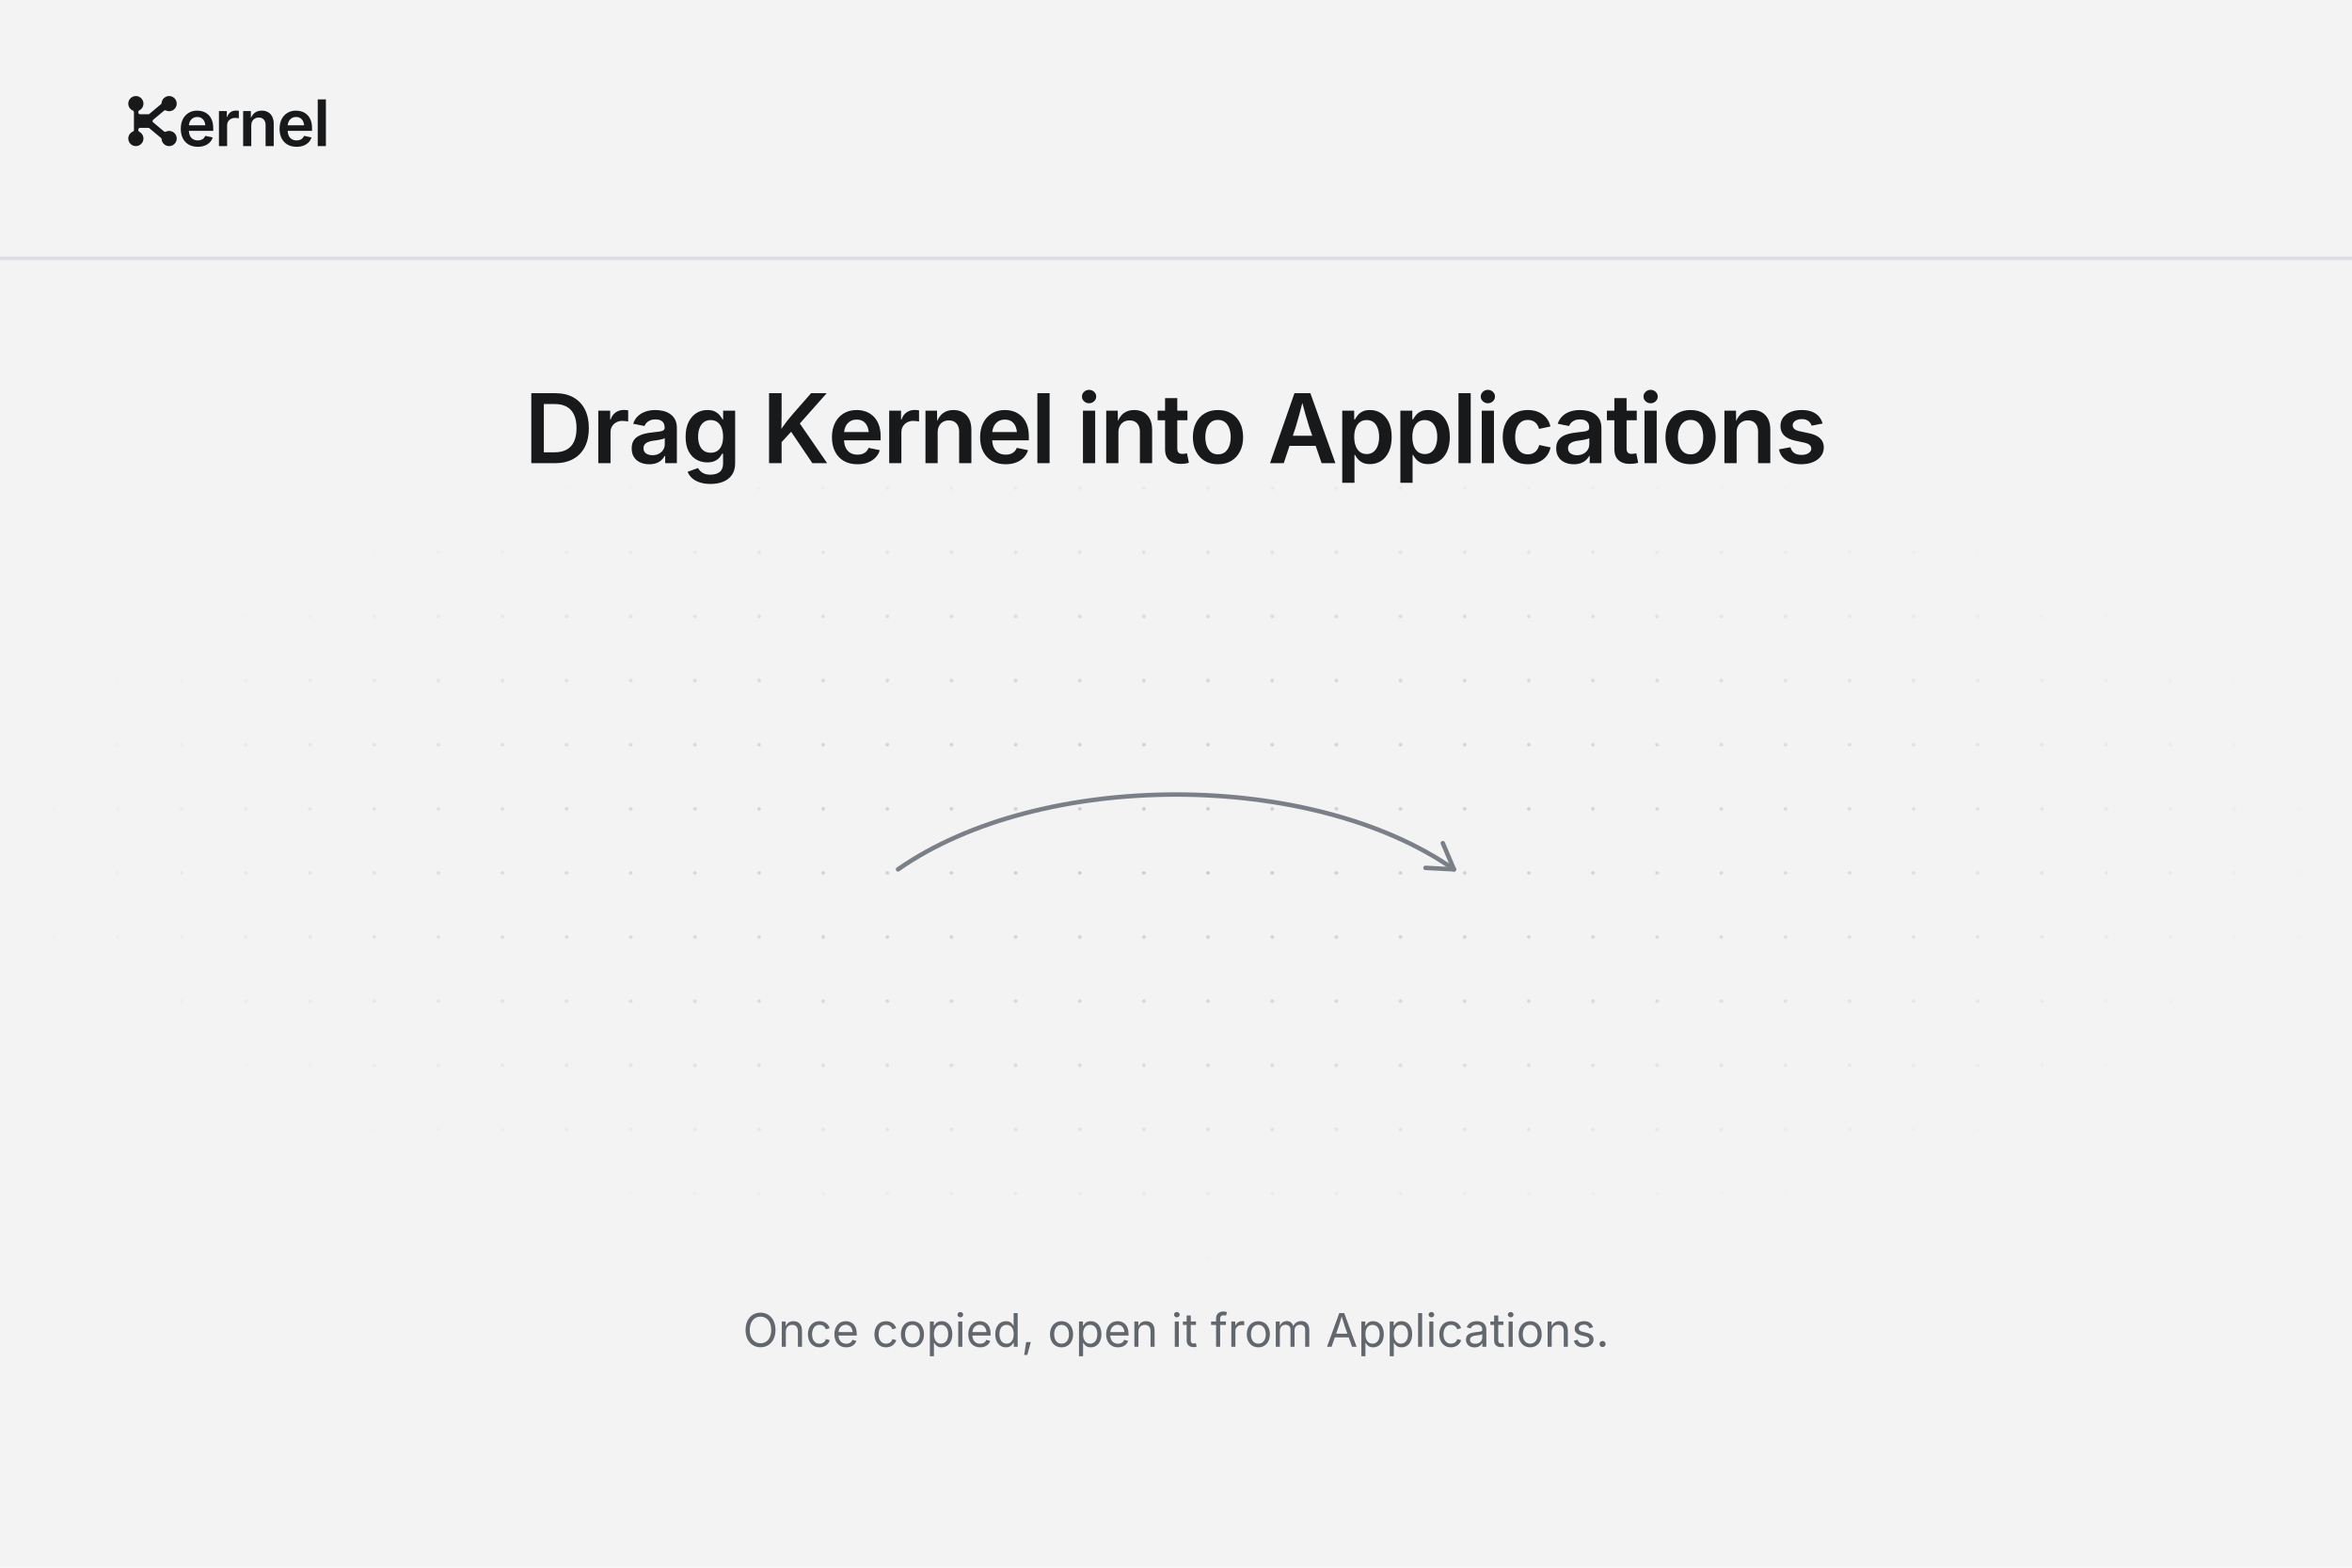
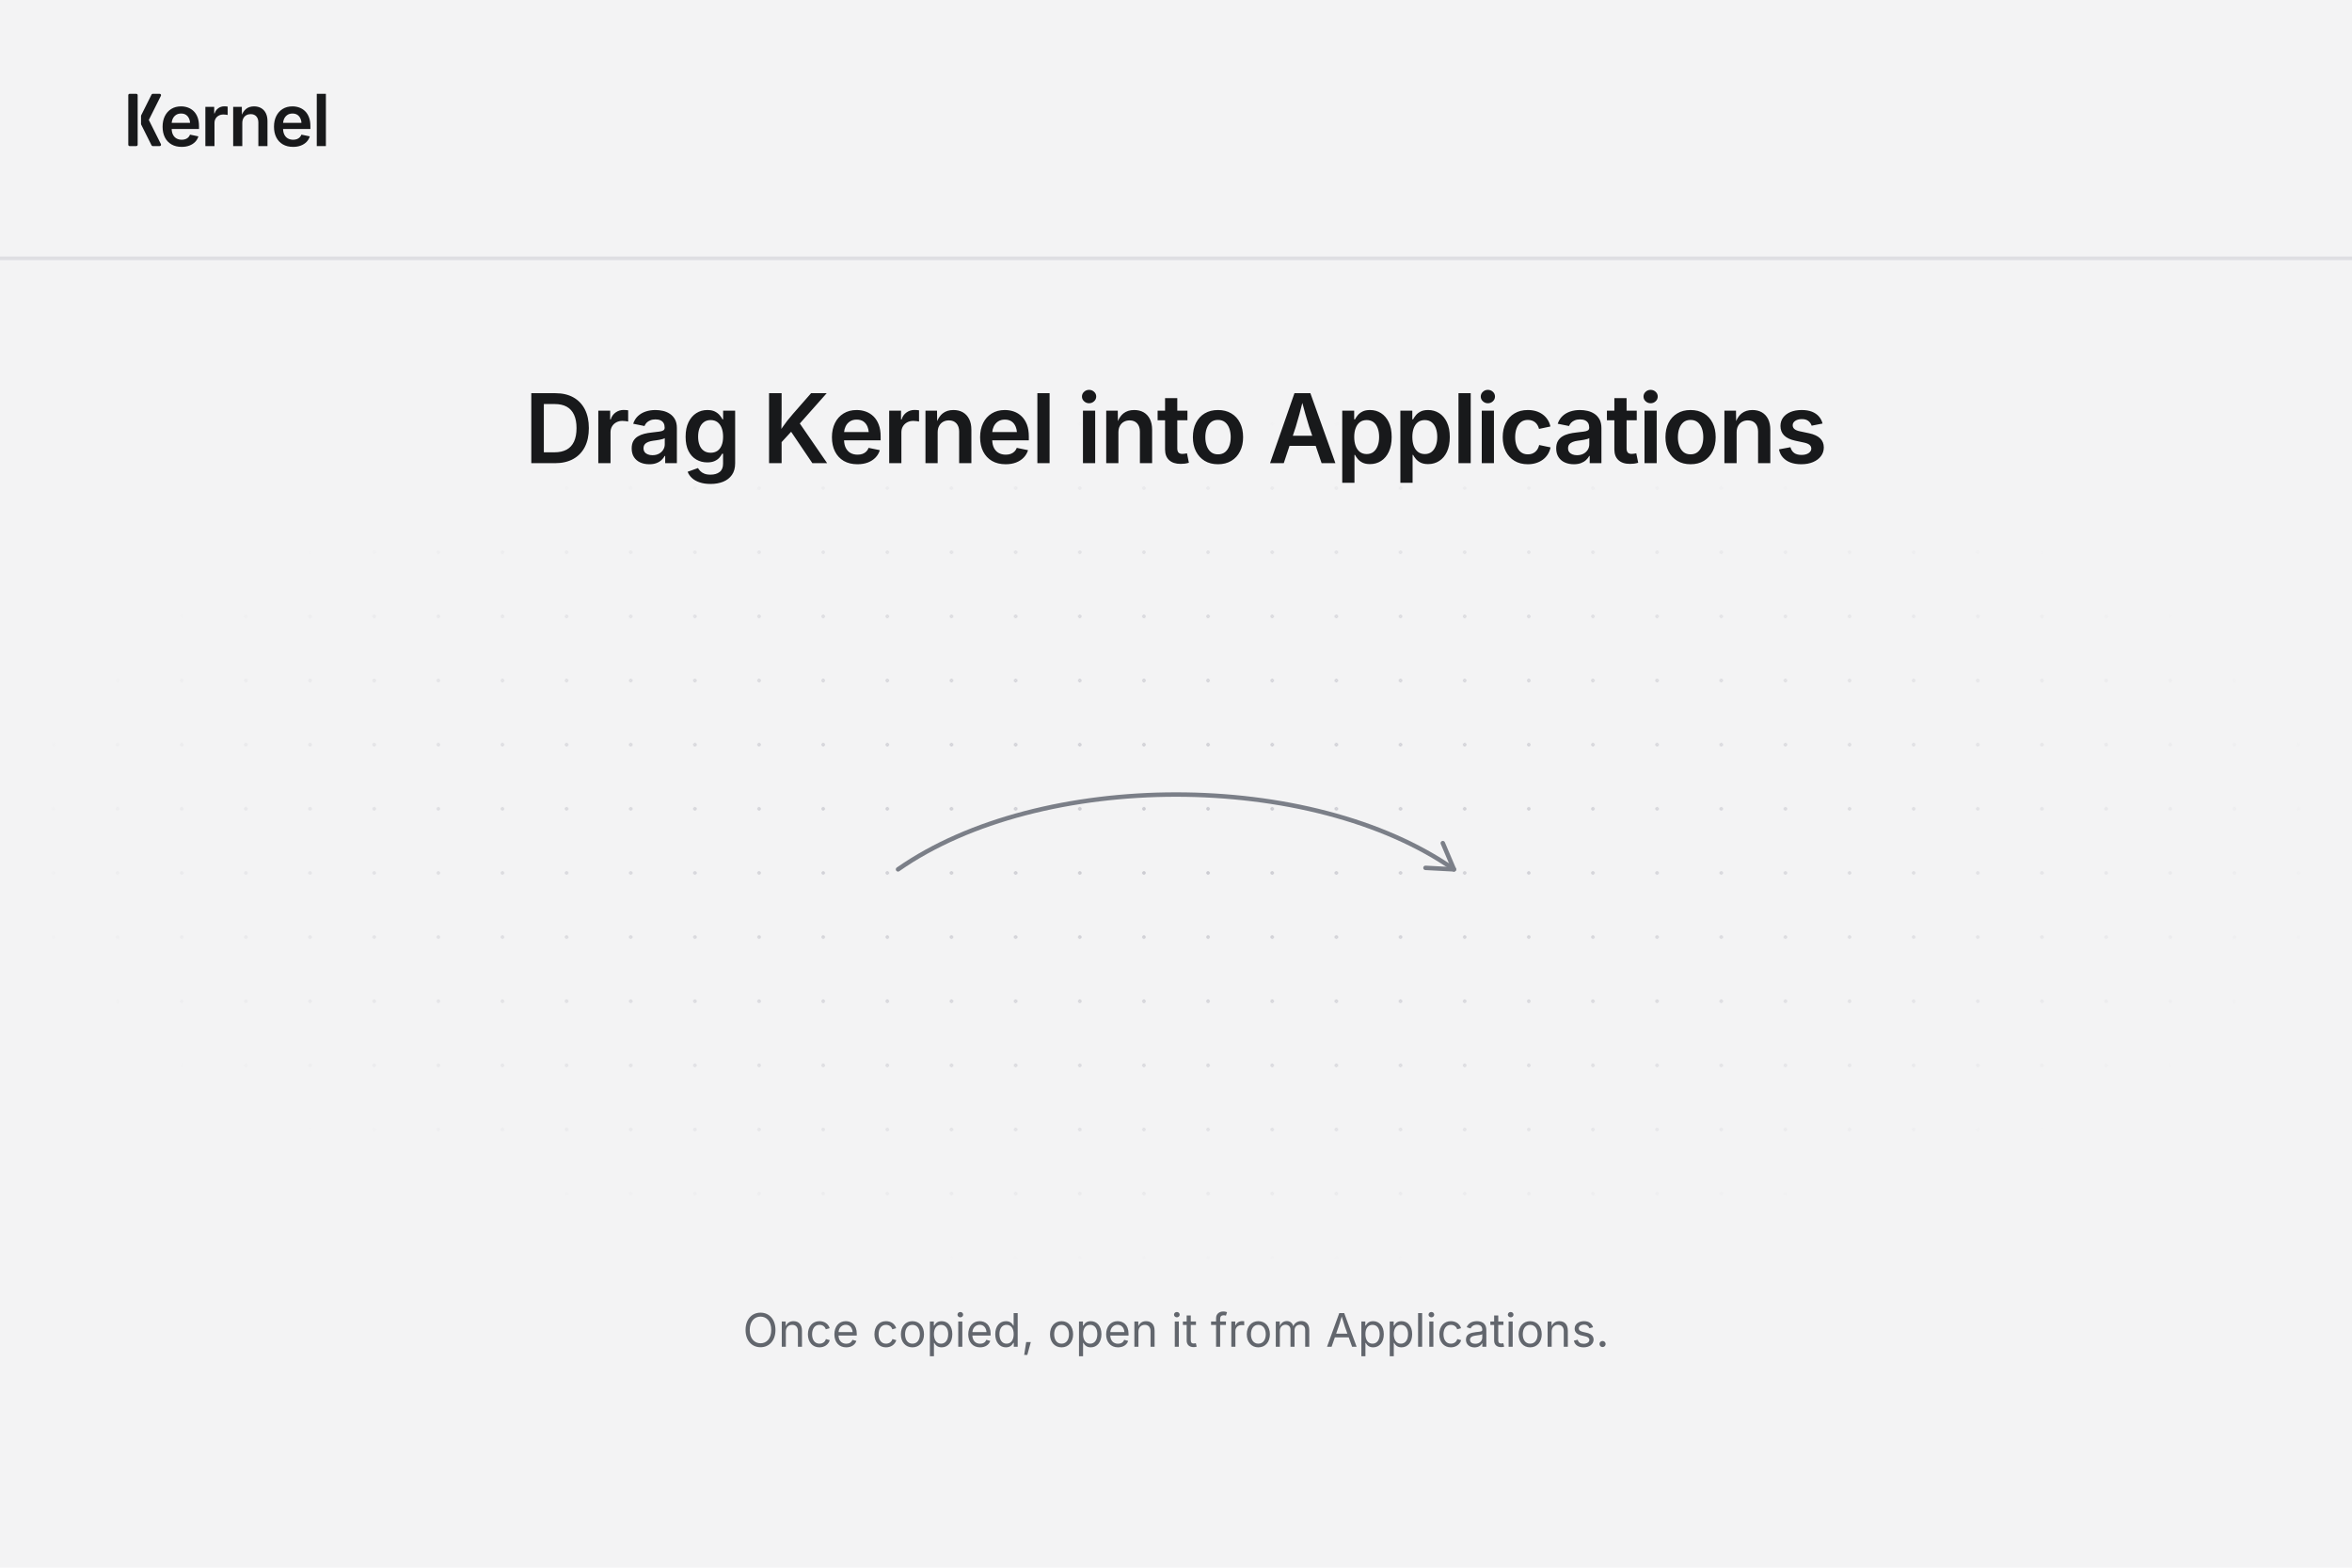
<svg xmlns="http://www.w3.org/2000/svg" viewBox="0 0 660 440" width="660" height="440">
  <rect width="660" height="440" fill="#f3f3f4" />
  <defs>
    <pattern id="dots" x="6" y="2" width="18" height="18" patternUnits="userSpaceOnUse">
      <circle cx="9" cy="9" r="0.5" fill="#c9c9cf" />
    </pattern>
    <radialGradient id="fade" gradientUnits="userSpaceOnUse" cx="0" cy="0" r="1" gradientTransform="translate(330 236) scale(330 120)">
      <stop offset="0" stop-color="#fff" />
      <stop offset="0.55" stop-color="#fff" stop-opacity="0.6" />
      <stop offset="1" stop-color="#fff" stop-opacity="0" />
    </radialGradient>
    <mask id="dotfade">
      <rect x="0" y="73" width="660" height="335" fill="url(#fade)" />
    </mask>
  </defs>
  <rect width="660" height="408" fill="url(#dots)" mask="url(#dotfade)" />
  <rect x="0" y="72" width="660" height="1" fill="#dedee2" />
-   <g transform="translate(36 26.96) scale(0.03084)">
-     <path d="M36.77 129.84 L43.63 133.19 L45.51 134.52 L47.07 136.00 L48.45 137.70 L49.63 139.68 L50.48 141.70 L51.04 143.78 L51.32 146.07 L51.39 308.35 L51.19 310.93 L50.53 313.55 L49.50 315.92 L48.04 318.18 L46.29 320.09 L43.30 322.29 L37.56 325.03 L33.13 327.50 L29.62 329.78 L26.22 332.29 L22.64 335.32 L19.01 338.87 L15.65 342.66 L12.60 346.67 L10.03 350.59 L7.57 354.98 L5.58 359.23 L3.76 363.92 L2.38 368.40 L1.25 373.30 L0.47 378.31 L0.08 382.99 L0.00 387.17 L0.18 391.40 L1.23 399.40 L2.15 403.48 L3.32 407.54 L4.74 411.52 L6.41 415.41 L10.23 422.52 L12.55 426.05 L15.09 429.43 L17.80 432.61 L20.73 435.66 L26.83 440.95 L33.10 445.26 L39.76 448.83 L46.46 451.53 L53.78 453.61 L61.28 454.87 L68.83 455.29 L76.05 454.92 L83.56 453.71 L90.89 451.68 L97.92 448.88 L104.30 445.50 L110.60 441.23 L116.39 436.30 L121.58 430.80 L125.94 425.03 L129.83 418.55 L132.85 412.03 L135.17 405.23 L136.77 398.23 L137.63 391.10 L137.75 383.91 L137.12 376.76 L135.75 369.71 L133.64 362.84 L131.37 357.33 L128.45 351.75 L125.24 346.73 L121.38 341.75 L116.45 336.53 L111.30 332.08 L105.45 327.99 L98.63 324.11 L96.34 322.29 L94.65 320.39 L93.28 318.25 L92.27 315.92 L91.63 313.47 L91.40 310.89 L91.54 303.46 L92.39 300.08 L93.89 297.06 L96.35 294.07 L97.85 292.80 L99.49 291.73 L101.25 290.86 L103.11 290.22 L106.83 289.65 L182.90 289.65 L185.08 289.88 L187.31 290.43 L189.34 291.25 L191.33 292.41 L298.39 381.92 L300.75 385.01 L302.29 388.54 L302.77 390.63 L303.38 396.06 L304.27 401.01 L305.52 405.93 L307.01 410.38 L308.58 414.25 L310.41 418.07 L314.51 424.97 L317.27 428.76 L320.50 432.61 L323.77 435.98 L327.51 439.34 L331.22 442.22 L335.40 445.01 L339.47 447.34 L344.04 449.54 L349.52 451.66 L354.84 453.22 L360.59 454.40 L366.09 455.07 L371.96 455.29 L377.49 455.04 L383.31 454.28 L388.73 453.12 L394.35 451.42 L399.50 449.38 L404.76 446.78 L409.51 443.92 L414.27 440.48 L418.48 436.88 L422.61 432.70 L426.16 428.46 L429.80 423.27 L432.92 417.80 L435.55 412.03 L437.63 406.04 L439.08 400.26 L440.07 394.00 L440.48 387.72 L440.31 381.38 L439.62 375.46 L438.33 369.26 L436.47 363.19 L434.09 357.37 L431.34 352.08 L427.94 346.73 L424.05 341.72 L419.76 337.12 L415.68 333.44 L411.32 330.09 L407.03 327.30 L402.21 324.66 L397.20 322.42 L392.06 320.60 L386.75 319.18 L381.35 318.18 L376.26 317.65 L370.81 317.49 L365.70 317.74 L360.29 318.42 L356.10 319.25 L351.61 320.45 L346.46 322.24 L340.48 324.78 L336.85 325.58 L334.46 325.64 L332.13 325.36 L329.73 324.68 L327.55 323.69 L325.00 321.95 L226.46 239.54 L224.23 237.08 L222.62 234.35 L221.56 231.25 L221.15 228.11 L221.43 224.64 L222.46 221.28 L224.11 218.36 L226.42 215.76 L324.97 133.35 L327.41 131.66 L329.53 130.67 L331.92 129.96 L334.29 129.64 L336.63 129.67 L340.44 130.48 L346.78 133.16 L351.98 134.94 L356.48 136.11 L361.42 137.03 L366.93 137.63 L372.42 137.78 L377.91 137.50 L383.36 136.78 L389.10 135.53 L394.39 133.91 L399.85 131.73 L404.80 129.26 L409.82 126.21 L414.60 122.72 L418.78 119.09 L422.89 114.89 L427.18 109.61 L431.11 103.60 L434.39 97.25 L437.00 90.56 L438.90 83.63 L440.03 76.92 L440.49 69.75 L440.21 62.62 L439.26 55.88 L437.53 48.91 L435.09 42.15 L431.97 35.68 L428.18 29.58 L423.81 23.93 L418.84 18.74 L413.67 14.32 L409.57 11.40 L405.61 8.97 L401.45 6.79 L396.84 4.78 L392.42 3.21 L387.57 1.87 L383.02 0.94 L378.37 0.32 L373.73 0.02 L368.70 0.05 L364.06 0.40 L359.42 1.07 L354.50 2.14 L350.00 3.46 L345.29 5.21 L341.05 7.13 L336.95 9.33 L333.02 11.80 L329.25 14.53 L325.68 17.51 L322.32 20.73 L319.19 24.16 L316.29 27.80 L313.65 31.62 L309.89 38.23 L306.87 45.26 L305.43 49.68 L304.20 54.56 L303.39 59.14 L302.78 64.52 L302.30 66.64 L300.80 70.08 L298.53 73.10 L191.33 162.86 L189.34 164.02 L187.31 164.84 L185.07 165.40 L182.89 165.63 L106.98 165.63 L105.03 165.46 L103.11 165.05 L101.25 164.41 L99.49 163.55 L97.85 162.48 L96.24 161.11 L94.92 159.65 L93.79 158.05 L92.27 154.86 L91.51 151.58 L91.40 144.14 L91.78 141.09 L92.47 138.80 L93.54 136.55 L94.89 134.58 L96.59 132.75 L98.76 131.09 L105.02 127.56 L110.26 123.99 L115.43 119.70 L119.93 115.17 L123.46 110.96 L126.64 106.48 L129.45 101.76 L132.03 96.48 L134.31 90.52 L136.11 84.04 L137.22 77.76 L137.76 71.06 L137.67 64.68 L136.93 58.00 L135.63 51.76 L133.64 45.34 L131.02 39.10 L128.00 33.48 L124.27 27.89 L120.24 22.95 L115.52 18.16 L110.33 13.84 L105.06 10.24 L99.17 7.00 L93.31 4.46 L86.92 2.39 L80.69 1.01 L74.03 0.18 L67.65 0.00 L60.90 0.45 L54.27 1.56 L48.10 3.20 L43.33 4.91 L38.35 7.13 L33.85 9.57 L29.58 12.30 L25.23 15.59 L21.40 18.98 L17.60 22.89 L14.36 26.78 L11.38 30.95 L8.56 35.61 L6.28 40.14 L4.32 44.87 L2.62 50.05 L1.41 55.01 L0.57 60.02 L0.08 65.45 L0.02 70.56 L0.33 75.62 L1.07 81.02 L2.16 86.02 L3.72 91.24 L5.54 95.98 L7.73 100.60 L10.43 105.34 L13.29 109.58 L16.44 113.56 L20.13 117.56 L23.88 121.05 L28.14 124.44 L32.34 127.29 Z" fill="#18191b" />
+   <g transform="translate(36 26.33) scale(0.009847)" fill="#18191b">
+     <path d="M0 38.8A38.8 38.8 0 0 1 38.8 0L228.2 0A38.8 38.8 0 0 1 267 38.8L267 1451.2A38.8 38.8 0 0 1 228.2 1490L38.8 1490A38.8 38.8 0 0 1 0 1451.2ZM363 630.16A38.8 38.8 0 0 1 367.1 612.81L662.78 21.45A38.8 38.8 0 0 1 697.48 0L894.72 0A38.8 38.8 0 0 1 929.42 56.15L585 745L929.42 1433.85A38.8 38.8 0 0 1 894.72 1490L697.48 1490A38.8 38.8 0 0 1 662.78 1468.55L367.1 877.19A38.8 38.8 0 0 1 363 859.84Z" />
+     <path d="M1520.14 1512.56Q1352.02 1512.56 1230.2 1441.82Q1108.38 1371.08 1042.9 1242.08Q977.42 1113.08 977.42 937.84Q977.42 765.48 1042.12 635.02Q1106.82 504.56 1225.18 431.28Q1343.54 358 1503.1 358Q1605.78 358 1698.04 391.1Q1790.3 424.2 1861.7 492.94Q1933.1 561.68 1974.02 668.32Q2014.94 774.96 2014.94 922.4V1003.52H1100.14V827.04H1885.18L1763.74 879.44Q1763.74 784.56 1734.46 713.1Q1705.18 641.64 1647.62 601.78Q1590.06 561.92 1504.54 561.92Q1419.02 561.92 1358.9 602.42Q1298.78 642.92 1267.26 710.54Q1235.74 778.16 1235.74 860.88V983.12Q1235.74 1089.12 1271.72 1161.94Q1307.7 1234.76 1372.78 1271.7Q1437.86 1308.64 1523.66 1308.64Q1580.66 1308.64 1627.28 1292.34Q1673.9 1276.04 1707.5 1243.66Q1741.1 1211.28 1758.86 1163.64L1997.66 1213.08Q1970.94 1302.84 1905.7 1370.26Q1840.46 1437.68 1742.84 1475.12Q1645.22 1512.56 1520.14 1512.56Z" />
+     <path d="M2196.42 1490V372H2448.18V559.12H2460.18Q2490.82 461.88 2565.64 409.3Q2640.46 356.72 2736.5 356.72Q2758.66 356.72 2785.62 358.8Q2812.58 360.88 2831.46 364.4V603.36Q2815.54 598.12 2779.4 593.94Q2743.26 589.76 2709.06 589.76Q2636.62 589.76 2579.06 620.74Q2521.5 651.72 2488.92 706.26Q2456.34 760.8 2456.34 832.48V1490Z" />
+     <path d="M3248.88 835.12V1490H2988.96V372H3235.4L3238.92 648.4H3218.6Q3264.92 503.48 3356.18 430.74Q3447.44 358 3584.16 358Q3699.32 358 3785.22 407.2Q3871.12 456.4 3918.8 550.44Q3966.48 644.48 3966.48 779.28V1490H3706.56V819.12Q3706.56 706.68 3648.24 642.86Q3589.92 579.04 3487.68 579.04Q3418.84 579.04 3364.74 609.18Q3310.64 639.32 3279.76 696.42Q3248.88 753.52 3248.88 835.12Z" />
+     <path d="M4694.76 1512.56Q4526.64 1512.56 4404.82 1441.82Q4283 1371.08 4217.52 1242.08Q4152.04 1113.08 4152.04 937.84Q4152.04 765.48 4216.74 635.02Q4281.44 504.56 4399.8 431.28Q4518.16 358 4677.72 358Q4780.4 358 4872.66 391.1Q4964.92 424.2 5036.32 492.94Q5107.72 561.68 5148.64 668.32Q5189.56 774.96 5189.56 922.4V1003.52H4274.76V827.04H5059.8L4938.36 879.44Q4938.36 784.56 4909.08 713.1Q4879.8 641.64 4822.24 601.78Q4764.68 561.92 4679.16 561.92Q4593.64 561.92 4533.52 602.42Q4473.4 642.92 4441.88 710.54Q4410.36 778.16 4410.36 860.88V983.12Q4410.36 1089.12 4446.34 1161.94Q4482.32 1234.76 4547.4 1271.7Q4612.48 1308.64 4698.28 1308.64Q4755.28 1308.64 4801.9 1292.34Q4848.52 1276.04 4882.12 1243.66Q4915.72 1211.28 4933.48 1163.64L5172.28 1213.08Q5145.56 1302.84 5080.32 1370.26Q5015.08 1437.68 4917.46 1475.12Q4819.84 1512.56 4694.76 1512.56Z" />
+     <path d="M5630.96 0V1490H5371.04V0Z" />
  </g>
-   <path d="M55.50 41.20Q54.01 41.20 52.95 40.58Q51.88 39.95 51.30 38.82Q50.73 37.69 50.73 36.15Q50.73 34.63 51.29 33.49Q51.86 32.34 52.90 31.70Q53.94 31.05 55.35 31.05Q56.25 31.05 57.06 31.34Q57.87 31.63 58.50 32.24Q59.13 32.84 59.48 33.78Q59.84 34.72 59.84 36.01L59.84 36.73L52.99 36.73Q53.03 37.54 53.31 38.12Q53.63 38.76 54.20 39.08Q54.77 39.41 55.52 39.41Q56.03 39.41 56.43 39.26Q56.84 39.12 57.14 38.83Q57.44 38.55 57.59 38.13L59.69 38.57Q59.45 39.36 58.88 39.95Q58.31 40.54 57.45 40.87Q56.60 41.20 55.50 41.20M53 35.17L57.62 35.17Q57.56 34.63 57.38 34.17Q57.12 33.55 56.62 33.20Q56.11 32.84 55.36 32.84Q54.60 32.84 54.07 33.20Q53.55 33.56 53.27 34.14Q53.05 34.62 53 35.17M63.73 41L61.44 41L61.44 31.17L63.65 31.17L63.65 32.82L63.76 32.82Q64.02 31.96 64.68 31.50Q65.34 31.04 66.19 31.04Q66.38 31.04 66.62 31.06Q66.85 31.08 67.02 31.10L67.02 33.20Q66.88 33.16 66.56 33.13Q66.25 33.09 65.94 33.09Q65.31 33.09 64.80 33.36Q64.30 33.63 64.01 34.11Q63.73 34.59 63.73 35.22M70.51 35.24L70.51 41L68.23 41L68.23 31.17L70.39 31.17L70.41 33.13Q70.81 32.20 71.45 31.68Q72.25 31.05 73.46 31.05Q74.47 31.05 75.22 31.48Q75.98 31.91 76.39 32.74Q76.81 33.56 76.81 34.75L76.81 41L74.53 41L74.53 35.10Q74.53 34.12 74.02 33.56Q73.51 32.99 72.61 32.99Q72 32.99 71.53 33.26Q71.06 33.52 70.78 34.03Q70.51 34.53 70.51 35.24M83.22 41.20Q81.73 41.20 80.67 40.58Q79.60 39.95 79.02 38.82Q78.45 37.69 78.45 36.15Q78.45 34.63 79.01 33.49Q79.58 32.34 80.62 31.70Q81.66 31.05 83.07 31.05Q83.97 31.05 84.78 31.34Q85.59 31.63 86.22 32.24Q86.85 32.84 87.21 33.78Q87.56 34.72 87.56 36.01L87.56 36.73L80.72 36.73Q80.75 37.54 81.03 38.12Q81.35 38.76 81.92 39.08Q82.49 39.41 83.25 39.41Q83.75 39.41 84.16 39.26Q84.56 39.12 84.86 38.83Q85.16 38.55 85.31 38.13L87.41 38.57Q87.18 39.36 86.60 39.95Q86.03 40.54 85.18 40.87Q84.32 41.20 83.22 41.20M80.72 35.17L85.34 35.17Q85.29 34.63 85.10 34.17Q84.85 33.55 84.34 33.20Q83.84 32.84 83.08 32.84Q82.32 32.84 81.80 33.20Q81.27 33.56 81 34.14Q80.78 34.62 80.72 35.17M89.16 27.90L91.45 27.90L91.45 41L89.16 41" fill="#18191b" />
  <path d="M155.74 130L149.09 130L149.09 110.36L155.87 110.36Q158.80 110.36 160.89 111.53Q162.99 112.70 164.12 114.90Q165.24 117.11 165.24 120.15Q165.24 123.22 164.12 125.43Q162.99 127.64 160.86 128.82Q158.73 130 155.74 130M152.61 113.40L152.61 126.95L155.57 126.95Q157.62 126.95 159 126.20Q160.38 125.44 161.08 123.93Q161.78 122.42 161.78 120.15Q161.78 117.91 161.08 116.41Q160.38 114.90 159.03 114.15Q157.68 113.40 155.66 113.40M171.32 130L167.89 130L167.89 115.26L171.22 115.26L171.22 117.73L171.37 117.73Q171.77 116.45 172.76 115.76Q173.75 115.06 175.01 115.06Q175.30 115.06 175.66 115.09Q176.02 115.12 176.27 115.16L176.27 118.31Q176.05 118.24 175.58 118.19Q175.11 118.13 174.64 118.13Q173.70 118.13 172.94 118.54Q172.18 118.95 171.75 119.67Q171.32 120.39 171.32 121.33M182.19 130.30Q180.79 130.30 179.67 129.80Q178.55 129.29 177.90 128.30Q177.26 127.31 177.26 125.86Q177.26 124.61 177.72 123.79Q178.19 122.97 178.99 122.49Q179.79 122 180.79 121.75Q181.79 121.50 182.87 121.39Q184.15 121.25 184.95 121.14Q185.76 121.04 186.13 120.80Q186.51 120.56 186.51 120.06L186.51 119.99Q186.51 119.27 186.22 118.76Q185.93 118.25 185.36 117.98Q184.78 117.71 183.94 117.71Q183.08 117.71 182.46 117.98Q181.83 118.24 181.43 118.66Q181.04 119.08 180.85 119.57L177.68 118.93Q178.11 117.62 179.02 116.77Q179.93 115.92 181.19 115.50Q182.45 115.08 183.93 115.08Q184.97 115.08 186.03 115.32Q187.09 115.56 187.97 116.14Q188.86 116.72 189.40 117.70Q189.94 118.68 189.94 120.15L189.94 130L186.66 130L186.66 127.97L186.52 127.97Q186.19 128.59 185.62 129.12Q185.05 129.66 184.20 129.98Q183.35 130.30 182.19 130.30M183.07 127.76Q184.14 127.76 184.91 127.34Q185.68 126.92 186.11 126.22Q186.54 125.53 186.54 124.71L186.54 122.97Q186.37 123.10 185.96 123.22Q185.56 123.34 185.07 123.43Q184.57 123.53 184.09 123.59Q183.61 123.66 183.28 123.70Q182.52 123.80 181.90 124.04Q181.28 124.28 180.93 124.71Q180.58 125.14 180.58 125.82Q180.58 126.45 180.90 126.88Q181.22 127.31 181.78 127.53Q182.34 127.76 183.07 127.76M199.39 135.83Q197.62 135.83 196.31 135.38Q195 134.93 194.16 134.16Q193.33 133.39 192.96 132.41L195.86 131.37Q196.10 131.78 196.51 132.21Q196.93 132.65 197.62 132.93Q198.31 133.22 199.38 133.22Q200.97 133.22 201.94 132.47Q202.90 131.73 202.90 130.15L202.90 127.36L202.61 127.36Q202.36 127.89 201.87 128.45Q201.38 129.01 200.56 129.39Q199.73 129.78 198.45 129.78Q196.77 129.78 195.39 128.98Q194.01 128.18 193.20 126.59Q192.39 124.99 192.39 122.59Q192.39 120.17 193.21 118.49Q194.03 116.82 195.40 115.95Q196.78 115.08 198.48 115.08Q199.79 115.08 200.63 115.51Q201.47 115.95 201.97 116.56Q202.48 117.17 202.74 117.70L202.92 117.70L202.92 115.26L206.29 115.26L206.29 130.04Q206.29 132 205.39 133.29Q204.49 134.57 202.94 135.20Q201.38 135.83 199.39 135.83M199.42 127.07Q200.54 127.07 201.32 126.54Q202.09 126.01 202.50 124.99Q202.91 123.98 202.91 122.56Q202.91 121.17 202.51 120.12Q202.11 119.07 201.33 118.48Q200.55 117.90 199.42 117.90Q198.26 117.90 197.47 118.51Q196.69 119.12 196.29 120.17Q195.90 121.22 195.90 122.56Q195.90 123.92 196.30 124.94Q196.70 125.95 197.49 126.51Q198.27 127.07 199.42 127.07M219.33 130L215.81 130L215.81 110.36L219.33 110.36L219.33 116.18L219.27 120.39Q219.43 120.14 219.60 119.89Q220.21 118.99 220.90 118.11Q221.59 117.23 222.45 116.24L227.60 110.36L231.98 110.36L224.44 118.86L232.11 130L227.96 130L222 121.18L219.33 124.09M240.60 130.30Q238.38 130.30 236.77 129.37Q235.17 128.43 234.31 126.73Q233.45 125.03 233.45 122.72Q233.45 120.44 234.30 118.73Q235.15 117.01 236.71 116.05Q238.27 115.08 240.38 115.08Q241.73 115.08 242.94 115.51Q244.16 115.95 245.11 116.86Q246.05 117.77 246.58 119.17Q247.12 120.57 247.12 122.51L247.12 123.59L236.85 123.59Q236.90 124.81 237.32 125.68Q237.80 126.64 238.65 127.13Q239.51 127.61 240.64 127.61Q241.40 127.61 242.01 127.40Q242.62 127.18 243.07 126.75Q243.52 126.32 243.74 125.70L246.89 126.35Q246.54 127.53 245.68 128.42Q244.82 129.31 243.54 129.81Q242.25 130.30 240.60 130.30M236.86 121.26L243.78 121.26Q243.70 120.44 243.43 119.76Q243.04 118.82 242.29 118.29Q241.53 117.77 240.39 117.77Q239.26 117.77 238.47 118.30Q237.68 118.83 237.27 119.72Q236.94 120.43 236.86 121.26M252.94 130L249.52 130L249.52 115.26L252.84 115.26L252.84 117.73L253 117.73Q253.39 116.45 254.38 115.76Q255.37 115.06 256.64 115.06Q256.93 115.06 257.28 115.09Q257.64 115.12 257.89 115.16L257.89 118.31Q257.68 118.24 257.20 118.19Q256.73 118.13 256.27 118.13Q255.32 118.13 254.56 118.54Q253.80 118.95 253.37 119.67Q252.94 120.39 252.94 121.33M263.12 121.36L263.12 130L259.70 130L259.70 115.26L262.94 115.26L262.98 118.19Q263.57 116.80 264.53 116.03Q265.73 115.08 267.54 115.08Q269.06 115.08 270.19 115.72Q271.32 116.37 271.95 117.61Q272.58 118.85 272.58 120.63L272.58 130L269.15 130L269.15 121.15Q269.15 119.68 268.38 118.83Q267.62 117.99 266.27 117.99Q265.36 117.99 264.65 118.39Q263.94 118.78 263.53 119.54Q263.12 120.30 263.12 121.36M282.19 130.30Q279.96 130.30 278.36 129.37Q276.76 128.43 275.89 126.73Q275.03 125.03 275.03 122.72Q275.03 120.44 275.88 118.73Q276.73 117.01 278.29 116.05Q279.85 115.08 281.96 115.08Q283.31 115.08 284.53 115.51Q285.75 115.95 286.69 116.86Q287.63 117.77 288.17 119.17Q288.70 120.57 288.70 122.51L288.70 123.59L278.43 123.59Q278.48 124.81 278.90 125.68Q279.38 126.64 280.24 127.13Q281.09 127.61 282.23 127.61Q282.98 127.61 283.59 127.40Q284.20 127.18 284.65 126.75Q285.10 126.32 285.32 125.70L288.48 126.35Q288.12 127.53 287.26 128.42Q286.41 129.31 285.12 129.81Q283.84 130.30 282.19 130.30M278.44 121.26L285.36 121.26Q285.29 120.44 285.01 119.76Q284.63 118.82 283.87 118.29Q283.11 117.77 281.98 117.77Q280.84 117.77 280.05 118.30Q279.26 118.83 278.85 119.72Q278.52 120.43 278.44 121.26M291.10 110.36L294.53 110.36L294.53 130L291.10 130M307.32 130L303.89 130L303.89 115.26L307.32 115.26L307.32 130M305.60 113.18Q304.79 113.18 304.20 112.62Q303.61 112.07 303.61 111.31Q303.61 110.51 304.20 109.97Q304.79 109.42 305.60 109.42Q306.43 109.42 307.02 109.97Q307.61 110.51 307.61 111.29Q307.61 112.07 307.02 112.62Q306.43 113.18 305.60 113.18M313.84 121.36L313.84 130L310.42 130L310.42 115.26L313.66 115.26L313.70 118.19Q314.29 116.80 315.25 116.03Q316.45 115.08 318.26 115.08Q319.78 115.08 320.91 115.72Q322.04 116.37 322.67 117.61Q323.30 118.85 323.30 120.63L323.30 130L319.87 130L319.87 121.15Q319.87 119.68 319.10 118.83Q318.34 117.99 316.99 117.99Q316.08 117.99 315.37 118.39Q314.66 118.78 314.25 119.54Q313.84 120.30 313.84 121.36M330.36 115.26L333.21 115.26L333.21 117.95L330.36 117.95L330.36 125.85Q330.36 126.65 330.71 127.03Q331.05 127.40 331.83 127.40Q332.06 127.40 332.45 127.34Q332.84 127.28 333.08 127.23L333.62 129.88Q333.05 130.05 332.46 130.13Q331.87 130.20 331.32 130.20Q329.20 130.20 328.07 129.14Q326.93 128.09 326.93 126.14L326.93 117.95L324.84 117.95L324.84 115.26L326.93 115.26L326.93 111.75L330.36 111.75M341.78 130.30Q339.63 130.30 338.05 129.35Q336.47 128.39 335.60 126.68Q334.74 124.98 334.74 122.71Q334.74 120.42 335.60 118.70Q336.47 116.97 338.05 116.03Q339.63 115.08 341.78 115.08Q343.94 115.08 345.52 116.03Q347.11 116.97 347.97 118.70Q348.83 120.42 348.83 122.71Q348.83 124.98 347.97 126.68Q347.11 128.39 345.52 129.35Q343.94 130.30 341.78 130.30M341.78 127.52Q342.98 127.52 343.78 126.88Q344.57 126.23 344.96 125.14Q345.35 124.04 345.35 122.70Q345.35 121.34 344.96 120.24Q344.57 119.15 343.78 118.50Q342.98 117.86 341.78 117.86Q340.58 117.86 339.80 118.50Q339.01 119.15 338.62 120.24Q338.23 121.33 338.23 122.70Q338.23 124.04 338.62 125.14Q339.01 126.23 339.80 126.88Q340.58 127.52 341.78 127.52M360.24 130L356.39 130L363.24 110.36L367.71 110.36L374.73 130L370.86 130L369.20 125.14L361.85 125.14L360.24 130M362.78 122.30L368.23 122.30L367.37 119.80Q366.86 118.21 366.30 116.21Q365.91 114.79 365.45 113.09Q365.01 114.81 364.63 116.25Q364.09 118.27 363.61 119.80M380.08 135.51L376.65 135.51L376.65 115.26L380 115.26L380 117.70L380.23 117.70Q380.49 117.17 380.98 116.57Q381.46 115.96 382.30 115.52Q383.14 115.08 384.44 115.08Q386.16 115.08 387.53 115.95Q388.90 116.82 389.71 118.51Q390.52 120.20 390.52 122.66Q390.52 125.08 389.73 126.78Q388.94 128.48 387.56 129.37Q386.18 130.26 384.43 130.26Q383.18 130.26 382.33 129.84Q381.49 129.41 380.99 128.80Q380.49 128.19 380.23 127.67L380.08 127.67L380.08 135.51M383.51 127.44Q384.65 127.44 385.43 126.82Q386.21 126.19 386.61 125.10Q387 124.01 387 122.64Q387 121.27 386.61 120.20Q386.22 119.12 385.45 118.51Q384.67 117.90 383.51 117.90Q382.37 117.90 381.60 118.49Q380.82 119.08 380.42 120.15Q380.01 121.21 380.01 122.64Q380.01 124.08 380.42 125.16Q380.82 126.24 381.60 126.84Q382.39 127.44 383.51 127.44M396.39 135.51L392.96 135.51L392.96 115.26L396.31 115.26L396.31 117.70L396.53 117.70Q396.80 117.17 397.29 116.57Q397.77 115.96 398.61 115.52Q399.45 115.08 400.75 115.08Q402.47 115.08 403.84 115.95Q405.21 116.82 406.02 118.51Q406.83 120.20 406.83 122.66Q406.83 125.08 406.04 126.78Q405.25 128.48 403.87 129.37Q402.49 130.26 400.74 130.26Q399.49 130.26 398.64 129.84Q397.80 129.41 397.30 128.80Q396.80 128.19 396.53 127.67L396.39 127.67L396.39 135.51M399.82 127.44Q400.96 127.44 401.74 126.82Q402.52 126.19 402.91 125.10Q403.31 124.01 403.31 122.64Q403.31 121.27 402.92 120.20Q402.53 119.12 401.75 118.51Q400.98 117.90 399.82 117.90Q398.68 117.90 397.90 118.49Q397.13 119.08 396.72 120.15Q396.32 121.21 396.32 122.64Q396.32 124.08 396.72 125.16Q397.13 126.24 397.91 126.84Q398.70 127.44 399.82 127.44M409.27 110.36L412.70 110.36L412.70 130L409.27 130M419.22 130L415.80 130L415.80 115.26L419.22 115.26L419.22 130M417.51 113.18Q416.69 113.18 416.11 112.62Q415.52 112.07 415.52 111.31Q415.52 110.51 416.11 109.97Q416.69 109.42 417.51 109.42Q418.34 109.42 418.93 109.97Q419.51 110.51 419.51 111.29Q419.51 112.07 418.93 112.62Q418.34 113.18 417.51 113.18M428.72 130.30Q426.57 130.30 424.99 129.35Q423.40 128.39 422.54 126.68Q421.68 124.98 421.68 122.71Q421.68 120.42 422.54 118.70Q423.40 116.97 424.99 116.03Q426.57 115.08 428.72 115.08Q429.94 115.08 431 115.39Q432.05 115.71 432.88 116.31Q433.71 116.91 434.27 117.77Q434.83 118.62 435.07 119.70L431.87 120.38Q431.72 119.81 431.45 119.34Q431.18 118.87 430.79 118.54Q430.39 118.21 429.88 118.04Q429.36 117.86 428.74 117.86Q427.54 117.86 426.75 118.50Q425.96 119.14 425.57 120.22Q425.17 121.31 425.17 122.70Q425.17 124.05 425.57 125.15Q425.96 126.24 426.75 126.88Q427.54 127.52 428.74 127.52Q429.38 127.52 429.90 127.34Q430.42 127.15 430.82 126.81Q431.22 126.47 431.50 125.98Q431.77 125.49 431.91 124.90L435.11 125.57Q434.87 126.68 434.31 127.55Q433.75 128.42 432.92 129.03Q432.08 129.64 431.02 129.97Q429.96 130.30 428.72 130.30M441.62 130.30Q440.23 130.30 439.11 129.80Q437.98 129.29 437.34 128.30Q436.69 127.31 436.69 125.86Q436.69 124.61 437.16 123.79Q437.63 122.97 438.43 122.49Q439.22 122 440.23 121.75Q441.23 121.50 442.31 121.39Q443.59 121.25 444.39 121.14Q445.20 121.04 445.57 120.80Q445.95 120.56 445.95 120.06L445.95 119.99Q445.95 119.27 445.66 118.76Q445.37 118.25 444.79 117.98Q444.22 117.71 443.38 117.71Q442.52 117.71 441.89 117.98Q441.27 118.24 440.87 118.66Q440.48 119.08 440.29 119.57L437.11 118.93Q437.55 117.62 438.46 116.77Q439.37 115.92 440.63 115.50Q441.89 115.08 443.36 115.08Q444.41 115.08 445.47 115.32Q446.53 115.56 447.41 116.14Q448.29 116.72 448.84 117.70Q449.38 118.68 449.38 120.15L449.38 130L446.09 130L446.09 127.97L445.96 127.97Q445.63 128.59 445.06 129.12Q444.48 129.66 443.63 129.98Q442.78 130.30 441.62 130.30M442.51 127.76Q443.57 127.76 444.35 127.34Q445.12 126.92 445.55 126.22Q445.97 125.53 445.97 124.71L445.97 122.97Q445.80 123.10 445.40 123.22Q445 123.34 444.50 123.43Q444.01 123.53 443.53 123.59Q443.05 123.66 442.72 123.70Q441.95 123.80 441.33 124.04Q440.71 124.28 440.36 124.71Q440.02 125.14 440.02 125.82Q440.02 126.45 440.34 126.88Q440.66 127.31 441.22 127.53Q441.78 127.76 442.51 127.76M456.44 115.26L459.29 115.26L459.29 117.95L456.44 117.95L456.44 125.85Q456.44 126.65 456.79 127.03Q457.13 127.40 457.91 127.40Q458.14 127.40 458.53 127.34Q458.92 127.28 459.16 127.23L459.70 129.88Q459.13 130.05 458.54 130.13Q457.95 130.20 457.40 130.20Q455.28 130.20 454.15 129.14Q453.01 128.09 453.01 126.14L453.01 117.95L450.92 117.95L450.92 115.26L453.01 115.26L453.01 111.75L456.44 111.75M464.89 130L461.47 130L461.47 115.26L464.89 115.26L464.89 130M463.18 113.18Q462.36 113.18 461.78 112.62Q461.19 112.07 461.19 111.31Q461.19 110.51 461.78 109.97Q462.36 109.42 463.18 109.42Q464.01 109.42 464.60 109.97Q465.18 110.51 465.18 111.29Q465.18 112.07 464.60 112.62Q464.01 113.18 463.18 113.18M474.39 130.30Q472.24 130.30 470.66 129.35Q469.07 128.39 468.21 126.68Q467.35 124.98 467.35 122.71Q467.35 120.42 468.21 118.70Q469.07 116.97 470.66 116.03Q472.24 115.08 474.39 115.08Q476.55 115.08 478.13 116.03Q479.71 116.97 480.58 118.70Q481.44 120.42 481.44 122.71Q481.44 124.98 480.58 126.68Q479.71 128.39 478.13 129.35Q476.55 130.30 474.39 130.30M474.39 127.52Q475.59 127.52 476.38 126.88Q477.18 126.23 477.57 125.14Q477.96 124.04 477.96 122.70Q477.96 121.34 477.57 120.24Q477.18 119.15 476.38 118.50Q475.59 117.86 474.39 117.86Q473.19 117.86 472.40 118.50Q471.62 119.15 471.23 120.24Q470.84 121.33 470.84 122.70Q470.84 124.04 471.23 125.14Q471.62 126.23 472.40 126.88Q473.19 127.52 474.39 127.52M487.32 121.36L487.32 130L483.89 130L483.89 115.26L487.14 115.26L487.18 118.19Q487.77 116.80 488.73 116.03Q489.93 115.08 491.74 115.08Q493.25 115.08 494.39 115.72Q495.52 116.37 496.15 117.61Q496.77 118.85 496.77 120.63L496.77 130L493.34 130L493.34 121.15Q493.34 119.68 492.58 118.83Q491.82 117.99 490.47 117.99Q489.56 117.99 488.85 118.39Q488.14 118.78 487.73 119.54Q487.32 120.30 487.32 121.36M505.45 130.30Q503.75 130.30 502.44 129.82Q501.14 129.33 500.30 128.39Q499.46 127.46 499.21 126.12L502.42 125.52Q502.72 126.61 503.49 127.15Q504.26 127.68 505.51 127.68Q506.78 127.68 507.52 127.17Q508.27 126.66 508.27 125.91Q508.27 125.28 507.78 124.86Q507.29 124.45 506.28 124.23L503.76 123.69Q501.68 123.24 500.65 122.21Q499.62 121.18 499.62 119.56Q499.62 118.19 500.37 117.19Q501.12 116.18 502.46 115.63Q503.80 115.08 505.57 115.08Q507.24 115.08 508.45 115.55Q509.65 116.03 510.40 116.88Q511.14 117.73 511.43 118.87L508.37 119.48Q508.12 118.70 507.47 118.17Q506.81 117.63 505.61 117.63Q504.51 117.63 503.78 118.11Q503.05 118.60 503.05 119.35Q503.05 119.99 503.54 120.42Q504.02 120.84 505.14 121.07L507.65 121.60Q509.75 122.05 510.76 123.04Q511.78 124.03 511.78 125.58Q511.78 126.98 510.97 128.04Q510.17 129.10 508.74 129.70Q507.31 130.30 505.45 130.30" fill="#18191b" />
  <path d="M252 244 C292 216 368 216 408 244" fill="none" stroke="#7b7f88" stroke-width="1.25" stroke-linecap="round" />
  <path d="M404.87 236.64 L408 244 L400.01 243.58" fill="none" stroke="#7b7f88" stroke-width="1.25" stroke-linecap="round" stroke-linejoin="round" />
  <text x="330" y="378" text-anchor="middle" font-family="-apple-system, 'SF Pro Text', system-ui, sans-serif" font-size="13" fill="#62666d">Once copied, open it from Applications.</text>
</svg>
